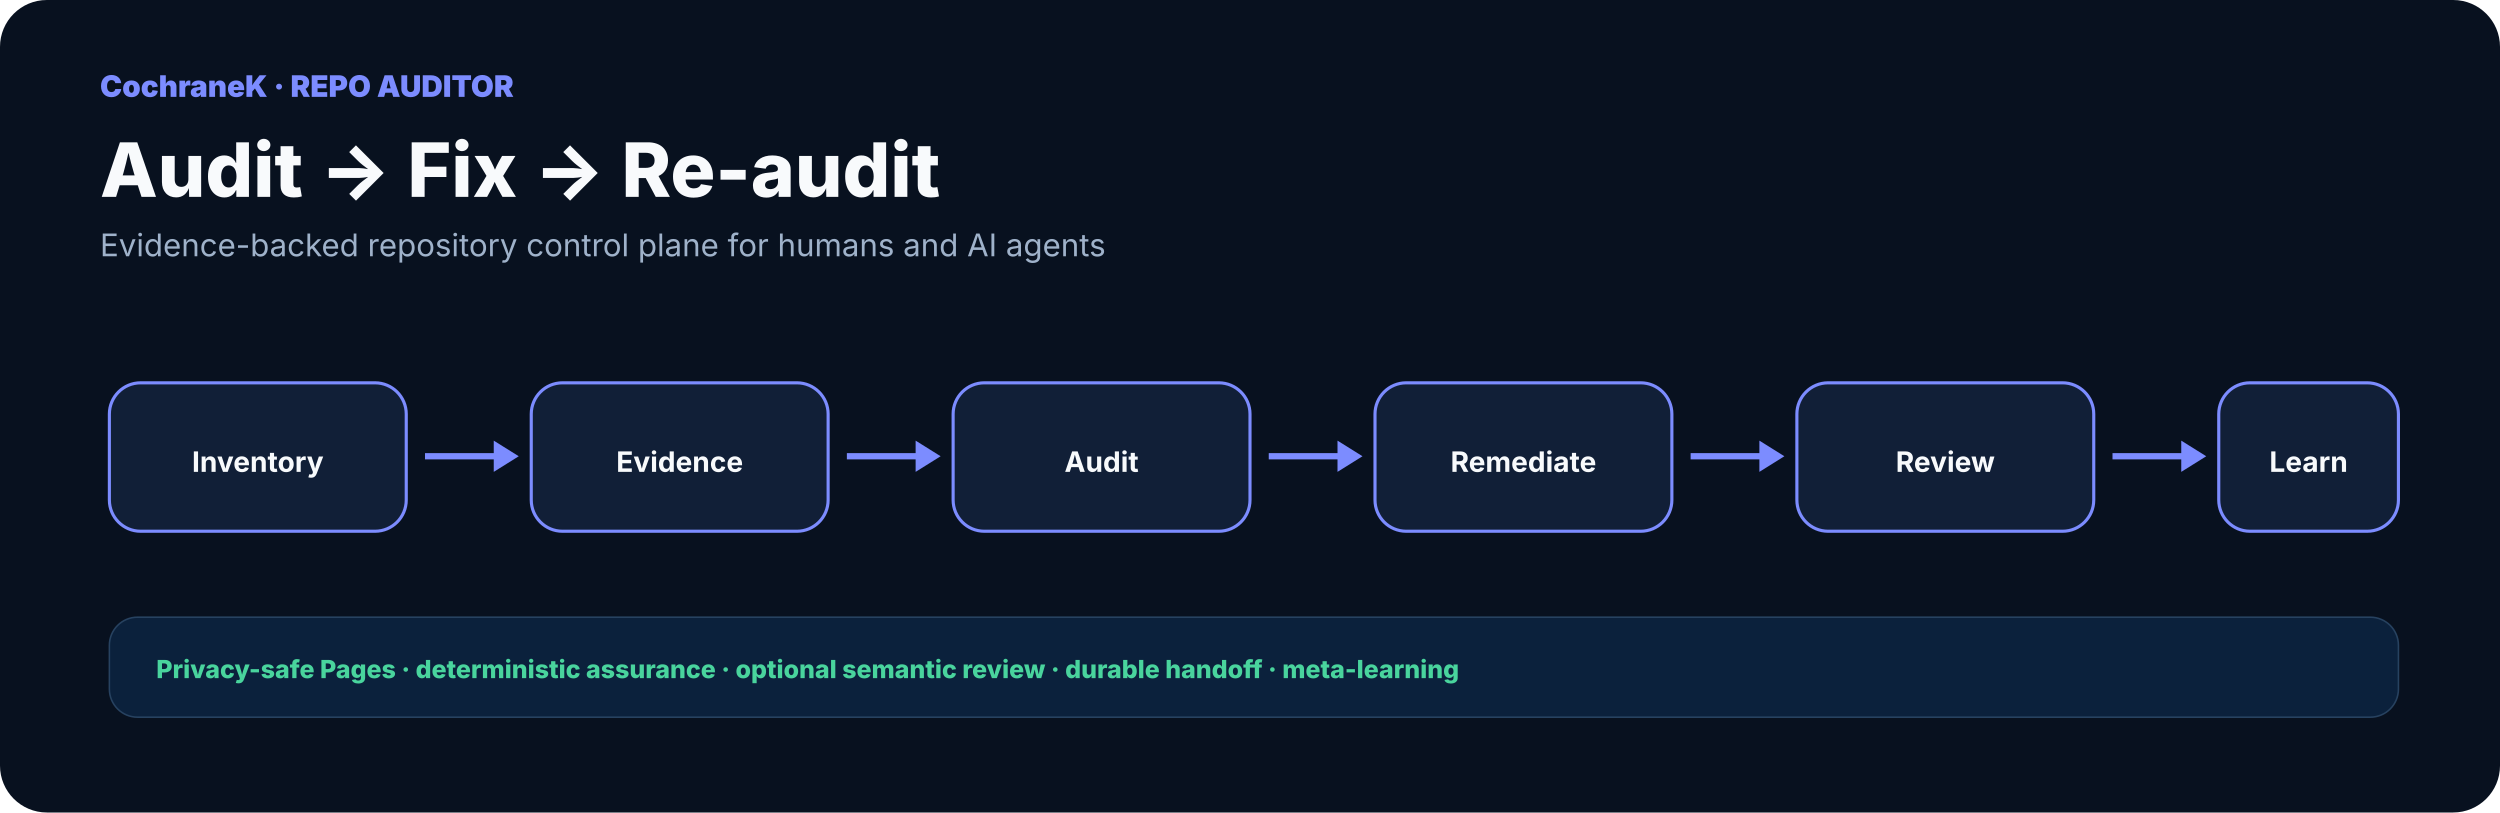
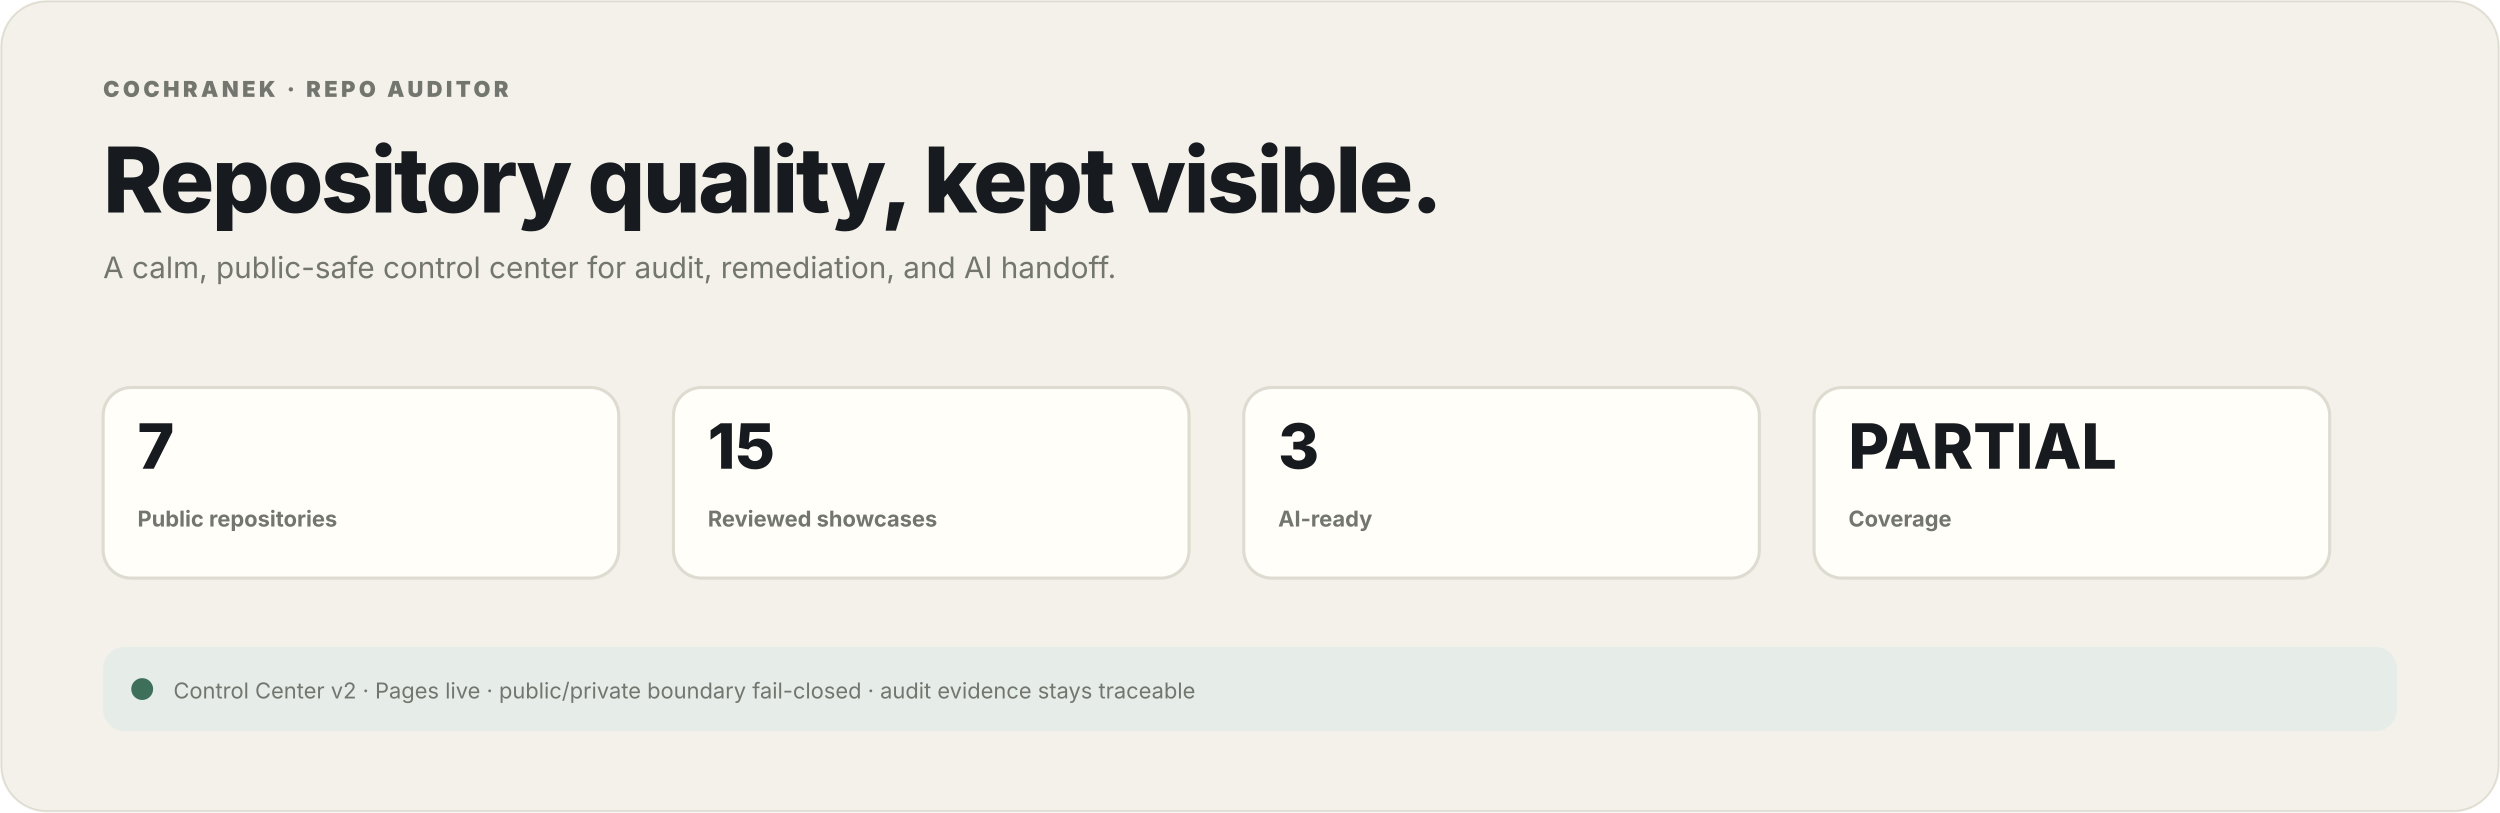
<svg xmlns="http://www.w3.org/2000/svg" width="1600" height="520" viewBox="0 0 1600 520" role="img">
-   <rect width="1600" height="520" rx="30" fill="#08111f" />
-   <style>text{font-family:Inter,"Noto Sans SC","Microsoft YaHei",system-ui,sans-serif}.title{fill:#f8fafc;font-size:48px;font-weight:800}.sub{fill:#9fb2ca;font-size:20px}.label{fill:#9fb2ca;font-size:15px;font-weight:700}.metric{fill:#f8fafc;font-size:42px;font-weight:850}.box{fill:#0f1d31;stroke:#274260;stroke-width:2}.node{fill:#111f37;stroke:#7c8cff;stroke-width:2}.nodeText{fill:#f8fafc;font-size:18px;font-weight:750}.small{fill:#9fb2ca;font-size:14px}</style>
-   <text x="64" y="62" fill="#7c8cff" font-size="19" font-weight="850">CochraneK · REPO AUDITOR</text>
-   <text x="64" y="126" class="title">Audit → Fix → Re-audit</text>
-   <text x="64" y="164" class="sub">Evidence-backed repository control plane for humans and AI agents</text>
-   <rect x="70" y="245" width="190" height="95" rx="20" class="node" />
-   <text x="165.0" y="302" text-anchor="middle" class="nodeText">Inventory</text>
-   <line x1="272" y1="292" x2="320" y2="292" stroke="#7c8cff" stroke-width="4" />
-   <path d="M316 282 L332 292 L316 302 Z" fill="#7c8cff" />
-   <rect x="340" y="245" width="190" height="95" rx="20" class="node" />
-   <text x="435.0" y="302" text-anchor="middle" class="nodeText">Evidence</text>
-   <line x1="542" y1="292" x2="590" y2="292" stroke="#7c8cff" stroke-width="4" />
-   <path d="M586 282 L602 292 L586 302 Z" fill="#7c8cff" />
-   <rect x="610" y="245" width="190" height="95" rx="20" class="node" />
-   <text x="705.0" y="302" text-anchor="middle" class="nodeText">Audit</text>
-   <line x1="812" y1="292" x2="860" y2="292" stroke="#7c8cff" stroke-width="4" />
-   <path d="M856 282 L872 292 L856 302 Z" fill="#7c8cff" />
-   <rect x="880" y="245" width="190" height="95" rx="20" class="node" />
-   <text x="975.0" y="302" text-anchor="middle" class="nodeText">Remediate</text>
-   <line x1="1082" y1="292" x2="1130" y2="292" stroke="#7c8cff" stroke-width="4" />
-   <path d="M1126 282 L1142 292 L1126 302 Z" fill="#7c8cff" />
-   <rect x="1150" y="245" width="190" height="95" rx="20" class="node" />
-   <text x="1245.0" y="302" text-anchor="middle" class="nodeText">Review</text>
-   <line x1="1352" y1="292" x2="1400" y2="292" stroke="#7c8cff" stroke-width="4" />
-   <path d="M1396 282 L1412 292 L1396 302 Z" fill="#7c8cff" />
-   <rect x="1420" y="245" width="115" height="95" rx="20" class="node" />
-   <text x="1477.5" y="302" text-anchor="middle" class="nodeText">Learn</text>
-   <rect x="70" y="395" width="1465" height="64" rx="18" fill="#0b213c" stroke="#274260" />
-   <text x="100" y="434" fill="#49d49d" font-size="16" font-weight="800">Privacy-safe Pages · deterministic assurance · optional semantic review · durable handoff · meta-learning</text>
+   <rect width="1600" height="520" rx="30" fill="#f3f1ea" />
+   <rect x="1" y="1" width="1598" height="518" rx="29" fill="none" stroke="#dedbd1" />
+   <style>text{font-family:Inter,"Noto Sans SC","Microsoft YaHei",system-ui,sans-serif}.title{fill:#171a1f;font-size:58px;font-weight:760;letter-spacing:-1.5px}.sub{fill:#73766f;font-size:19px}.eyebrow{fill:#73766f;font-size:14px;font-weight:850;letter-spacing:2.2px}.label{fill:#73766f;font-size:14px;font-weight:700}.metric{fill:#171a1f;font-size:40px;font-weight:820}.box{fill:#fffef9;stroke:#dedbd1;stroke-width:2}.small{fill:#73766f;font-size:14px}.accent{fill:#425d52}</style>
+   <text x="66" y="62" class="eyebrow">COCHRANEK · REPO AUDITOR</text>
+   <text x="66" y="136" class="title">Repository quality, kept visible.</text>
+   <text x="66" y="178" class="sub">A calm, public-safe control center for audit, remediation, and AI handoff.</text>
+   <rect x="66" y="248" width="330" height="122" rx="18" class="box" />
+   <text x="88" y="300" class="metric">7</text>
+   <text x="88" y="337" class="label">Public repositories</text>
+   <rect x="431" y="248" width="330" height="122" rx="18" class="box" />
+   <text x="453" y="300" class="metric">15</text>
+   <text x="453" y="337" class="label">Reviewed showcases</text>
+   <rect x="796" y="248" width="330" height="122" rx="18" class="box" />
+   <text x="818" y="300" class="metric">3</text>
+   <text x="818" y="337" class="label">AI-ready</text>
+   <rect x="1161" y="248" width="330" height="122" rx="18" class="box" />
+   <text x="1183" y="300" class="metric">PARTIAL</text>
+   <text x="1183" y="337" class="label">Coverage</text>
+   <rect x="66" y="414" width="1468" height="54" rx="14" fill="#e6ece8" />
+   <circle cx="91" cy="441" r="7" fill="#3d6f5b" />
+   <text x="111" y="447" class="small">Control Center v2 · Pages live · public/private boundary fail-closed · audit evidence stays traceable</text>
</svg>
